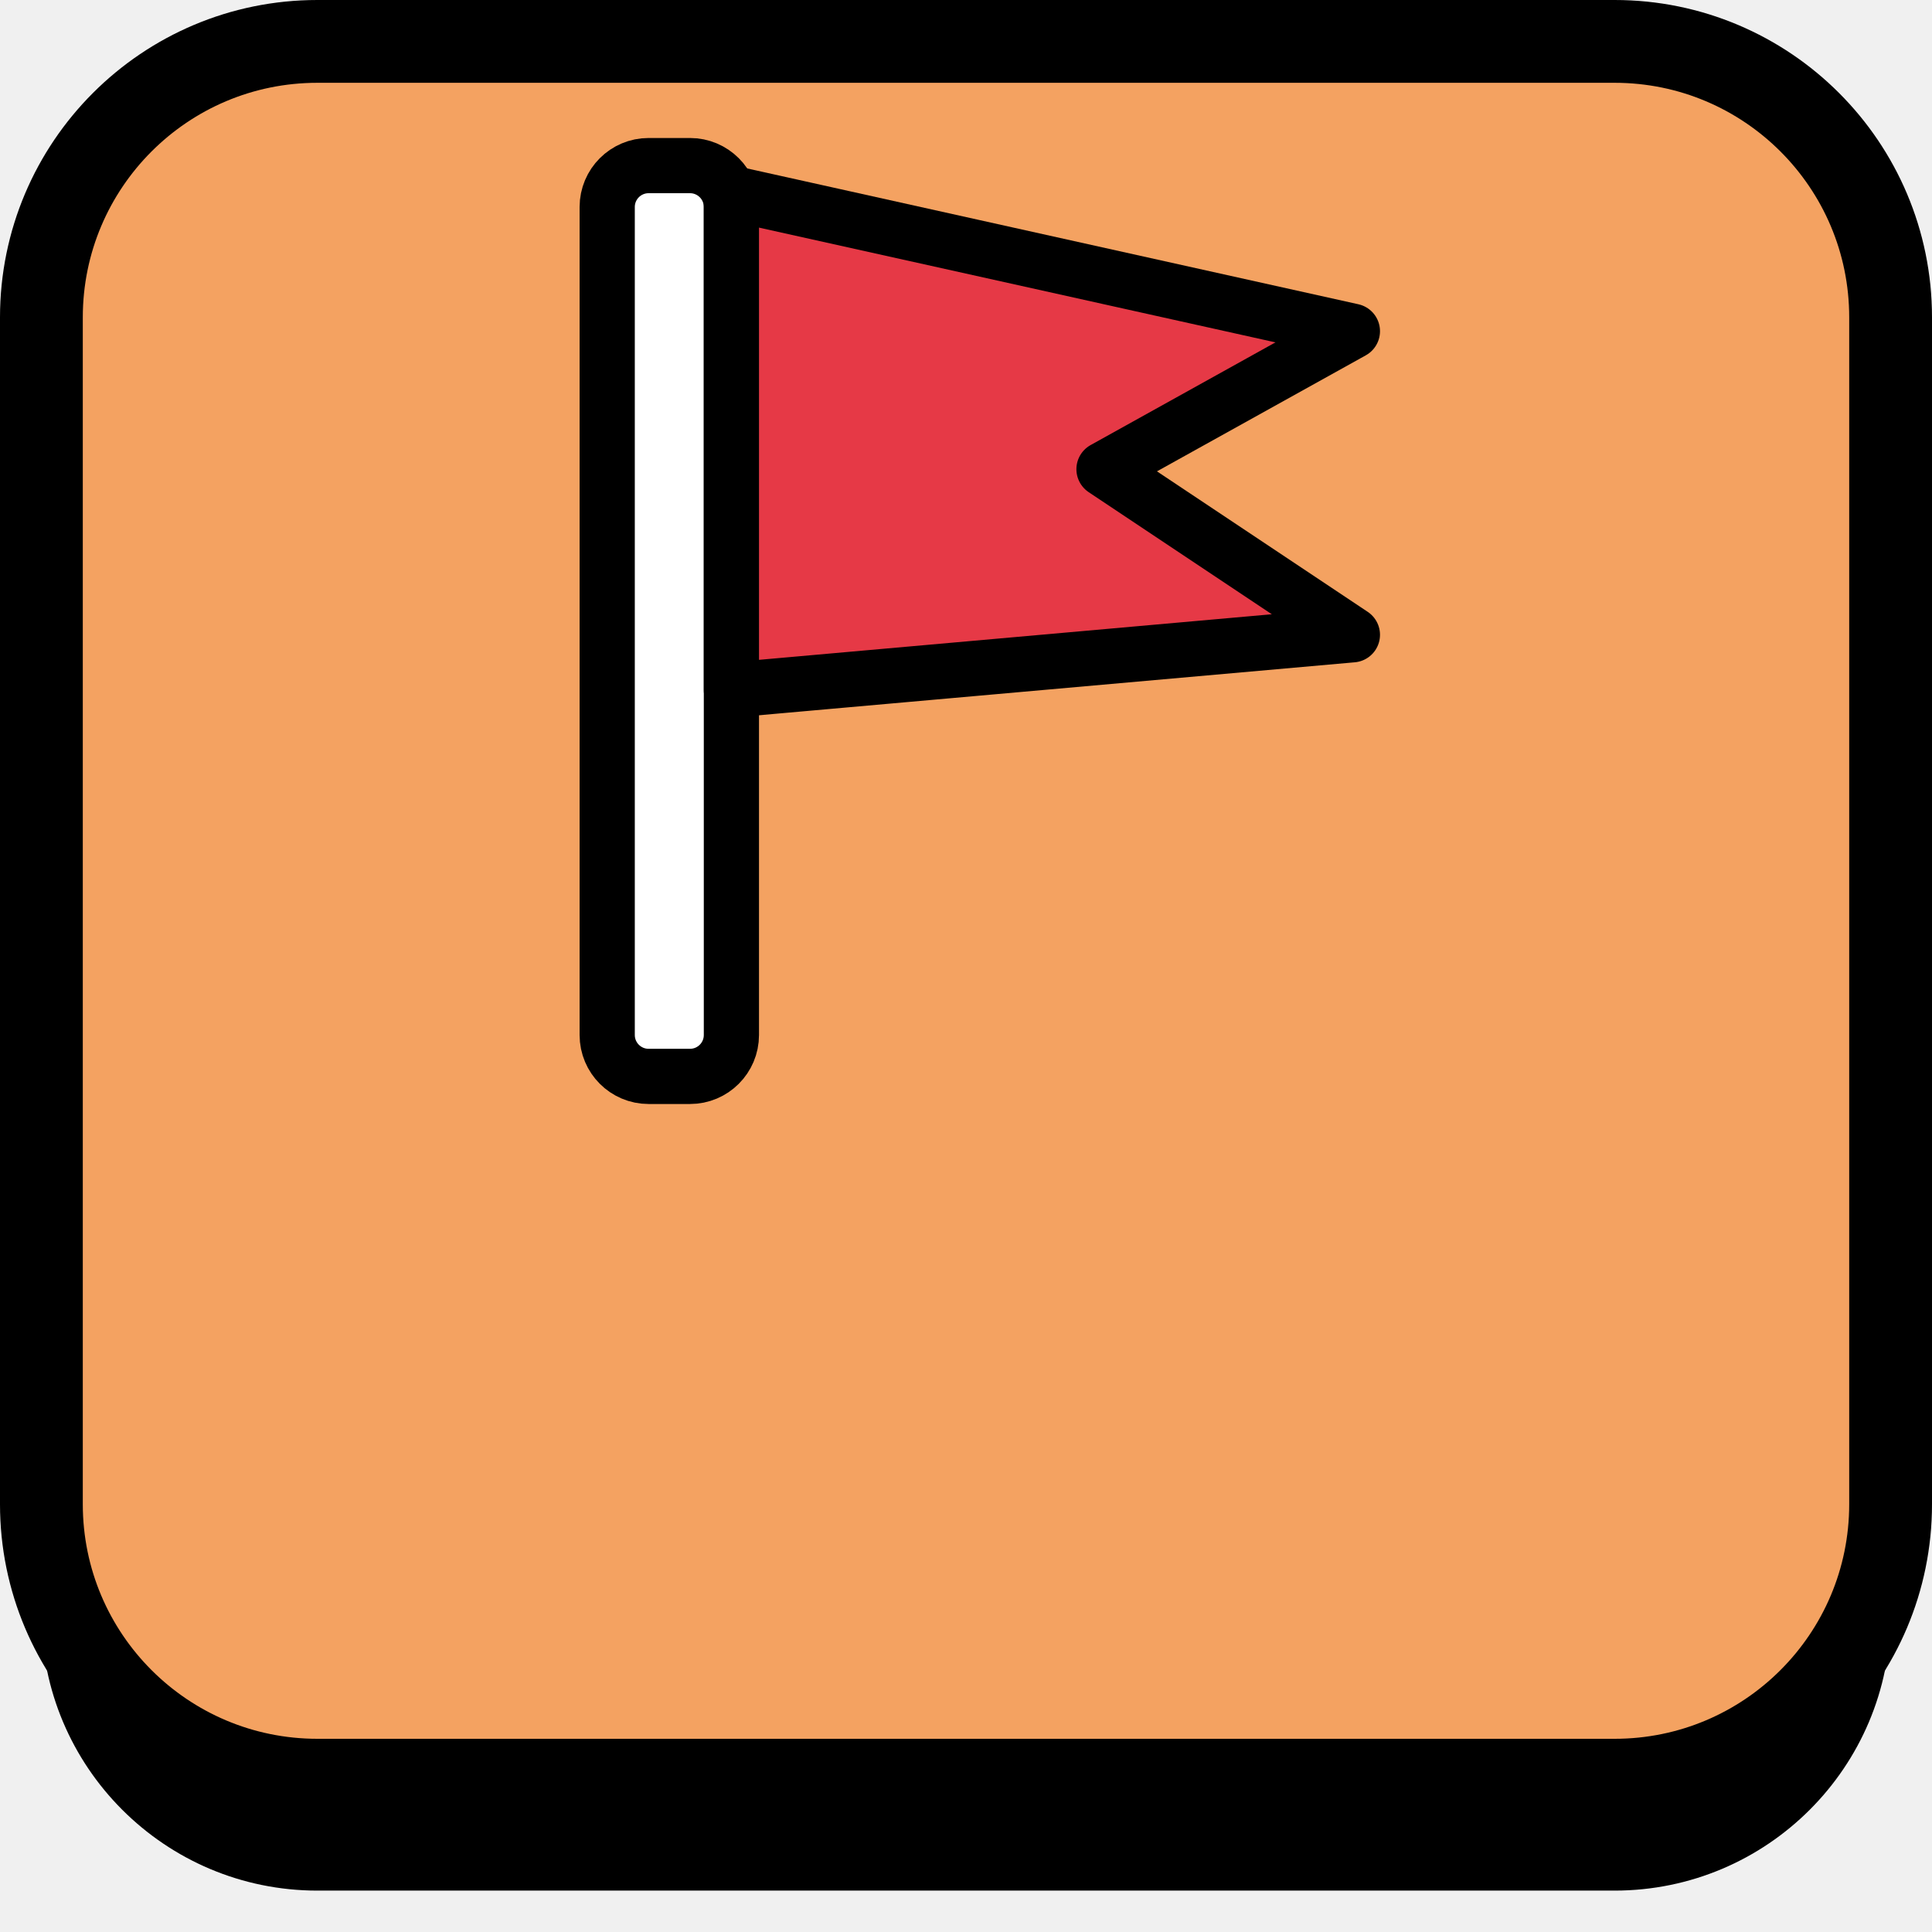
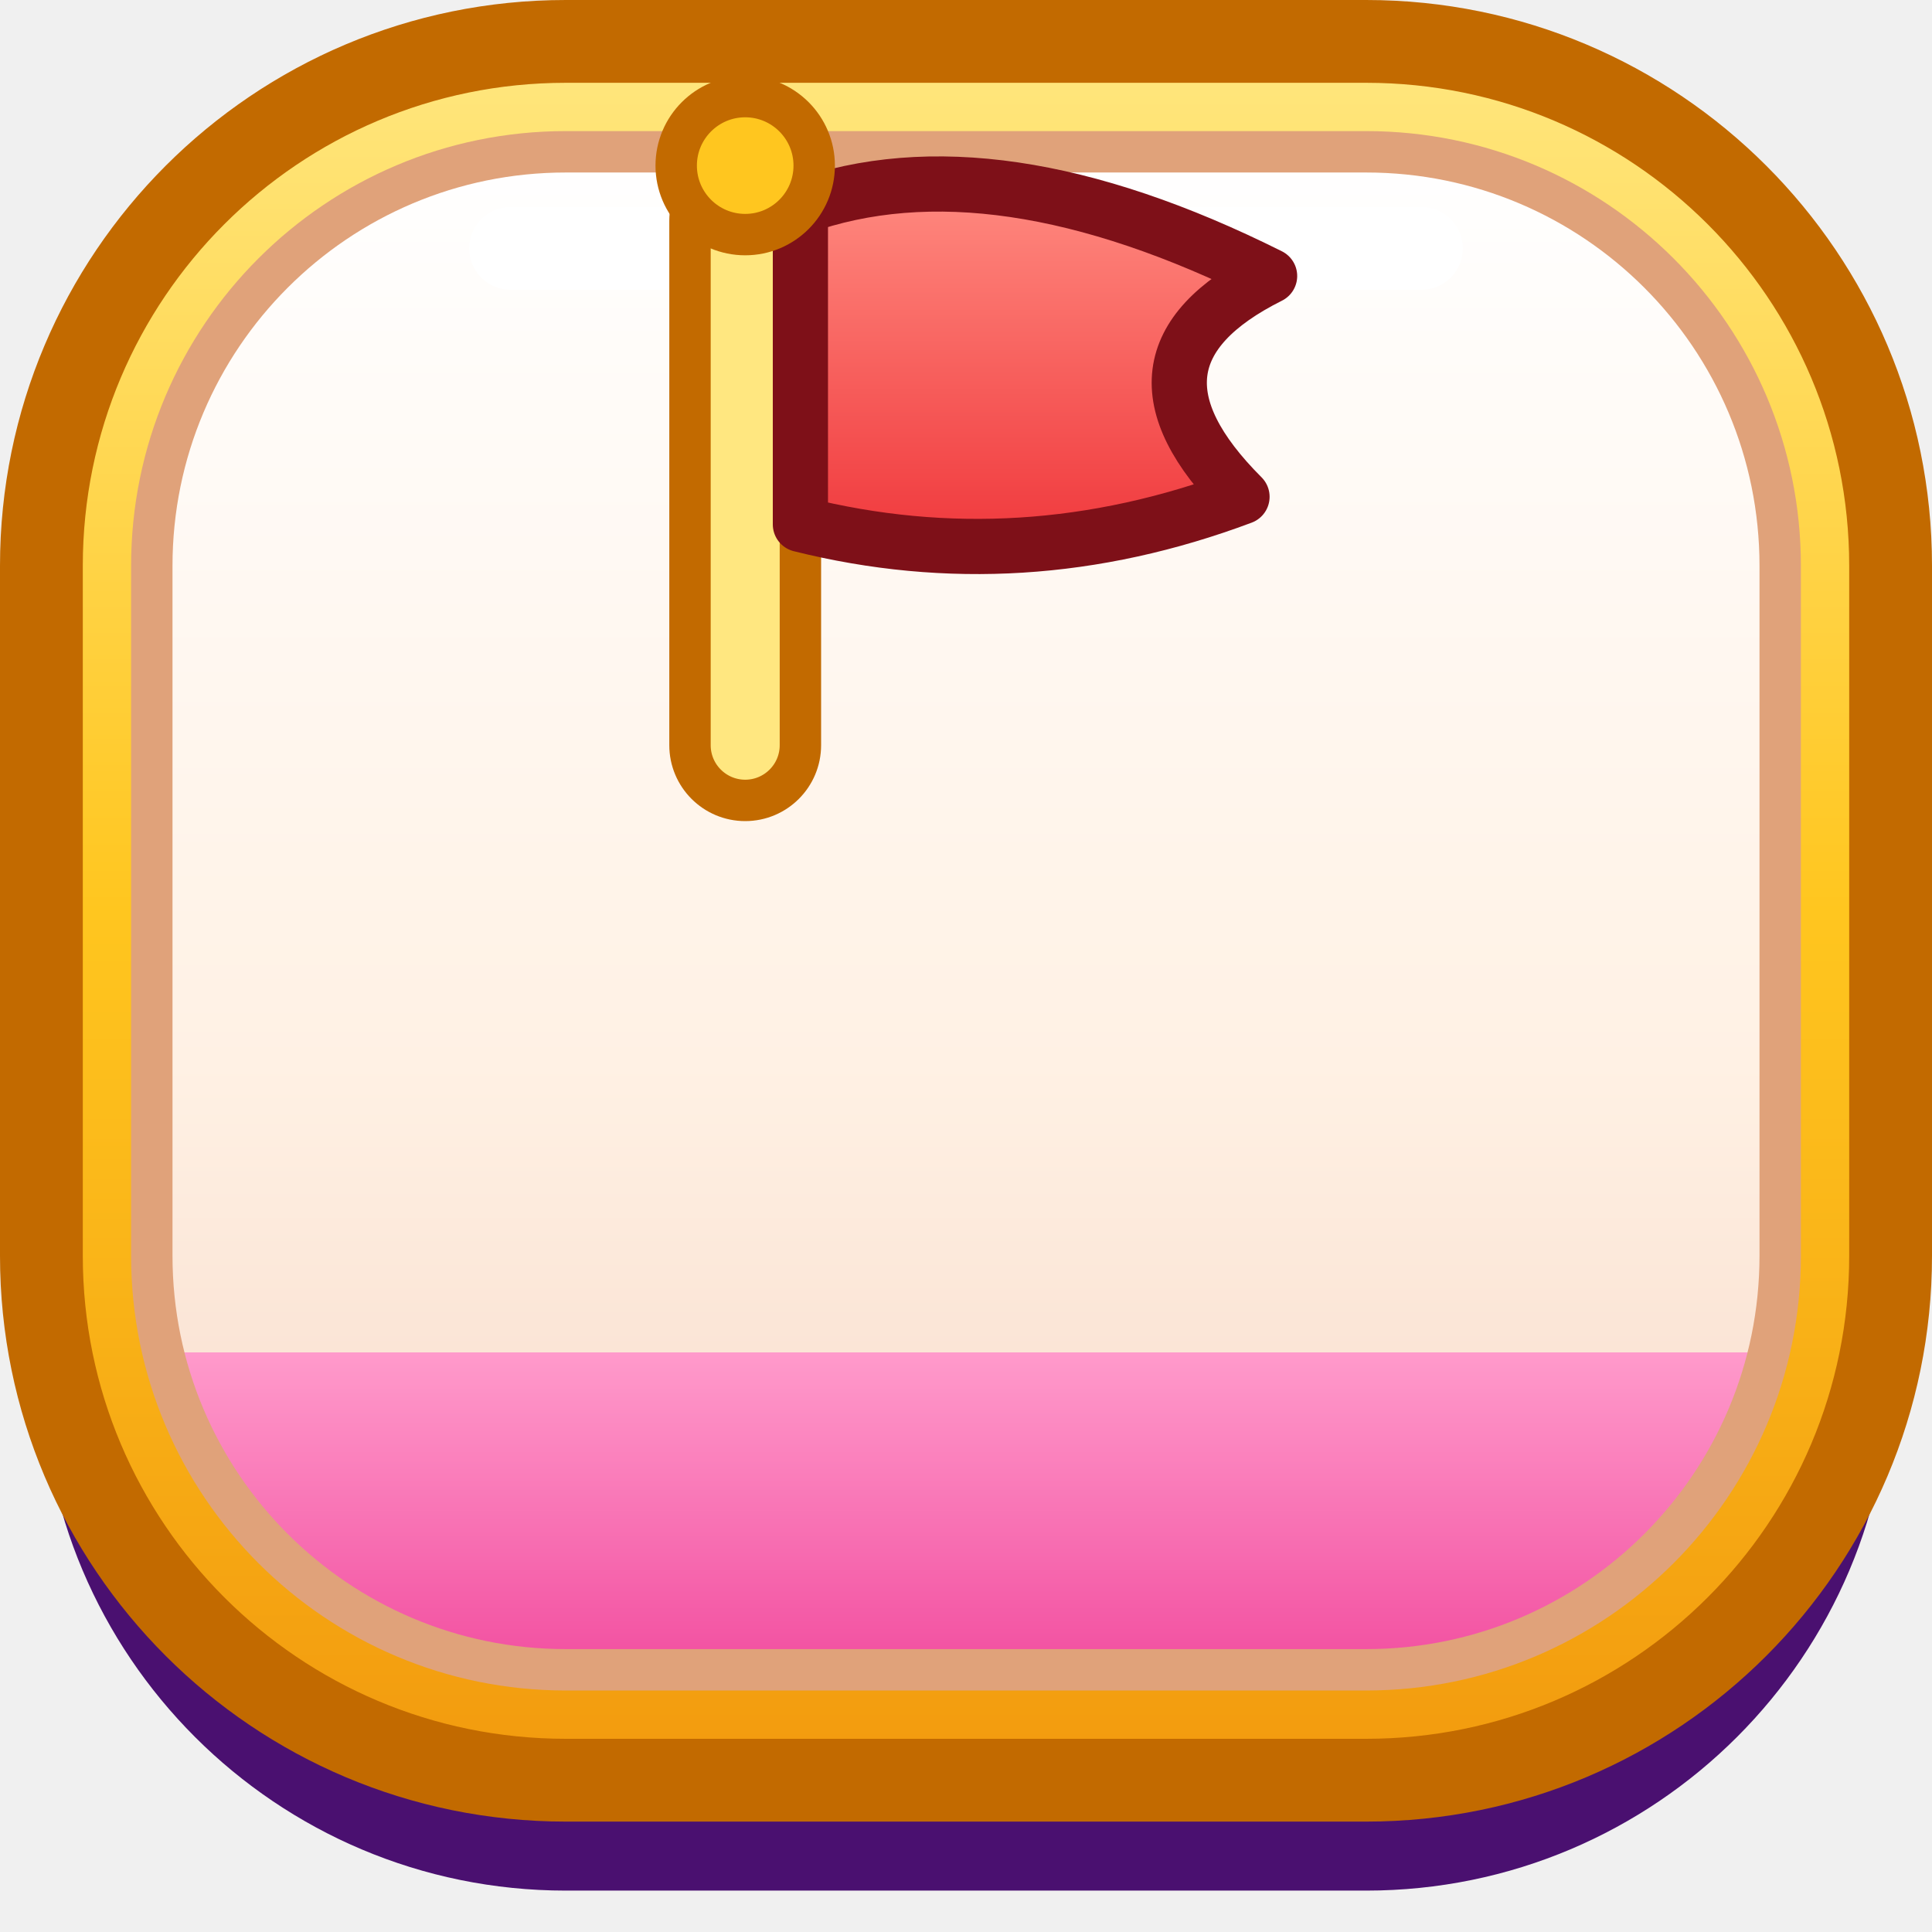
<svg xmlns="http://www.w3.org/2000/svg" viewBox="0 0 140 140" width="140" height="140">
-   <rect x="3" y="11" width="134" height="126" rx="20" fill="#000000" />
-   <rect x="3" y="3" width="134" height="126" rx="20" fill="#F4A261" stroke="#000000" stroke-width="6" />
-   <rect x="44" y="12" width="9" height="66" rx="3" fill="#FFFFFF" stroke="#000000" stroke-width="4" />
-   <polygon points="53,14 98,24 80,34 98,46 53,50" fill="#E63946" stroke="#000000" stroke-width="4" stroke-linejoin="round" />
+   <defs>
+     <linearGradient id="frame" x1="0" y1="0" x2="0" y2="1">
+       <stop offset="0" stop-color="#FFE780" />
+       <stop offset="0.5" stop-color="#FFC61F" />
+       <stop offset="1" stop-color="#F29A0E" />
+     </linearGradient>
+     <linearGradient id="cream" x1="0" y1="0" x2="0" y2="1">
+       <stop offset="0" stop-color="#FFFFFF" />
+       <stop offset="0.6" stop-color="#FFF1E4" />
+       <stop offset="1" stop-color="#F6D7C6" />
+     </linearGradient>
+     <linearGradient id="strip" x1="0" y1="0" x2="0" y2="1">
+       <stop offset="0" stop-color="#FF9ACB" />
+       <stop offset="1" stop-color="#F24FA0" />
+     </linearGradient>
+     <linearGradient id="flag" x1="0" y1="0" x2="0" y2="1">
+       <stop offset="0" stop-color="#FF8A80" />
+       <stop offset="1" stop-color="#F0383C" />
+     </linearGradient>
+     <clipPath id="inner">
+       <rect x="11" y="11" width="118" height="110" rx="30" />
+     </clipPath>
+   </defs>
+   <rect x="3" y="9" width="134" height="128" rx="38" fill="#4A1070" />
+   <rect x="3" y="3" width="134" height="126" rx="38" fill="url(#frame)" stroke="#C26A00" stroke-width="6" />
+   <g clip-path="url(#inner)">
+     <rect x="11" y="11" width="118" height="110" fill="url(#cream)" />
+     <rect x="11" y="98" width="118" height="23" fill="url(#strip)" />
+   </g>
+   <rect x="11" y="11" width="118" height="110" rx="30" fill="none" stroke="#E0A27A" stroke-width="3" />
+   <rect x="34" y="15" width="72" height="6" rx="3" fill="#FFFFFF" />
+   <rect x="50" y="12" width="8" height="46" rx="4" fill="#FFE780" stroke="#C26A00" stroke-width="3" />
+   <path d="M58,15 Q72,10 92,20 Q80,26 90,36 Q74,42 58,38 Z" fill="url(#flag)" stroke="#7E1018" stroke-width="4" stroke-linejoin="round" />
+   <circle cx="54" cy="12" r="5" fill="#FFC61F" stroke="#C26A00" stroke-width="3" />
</svg>
